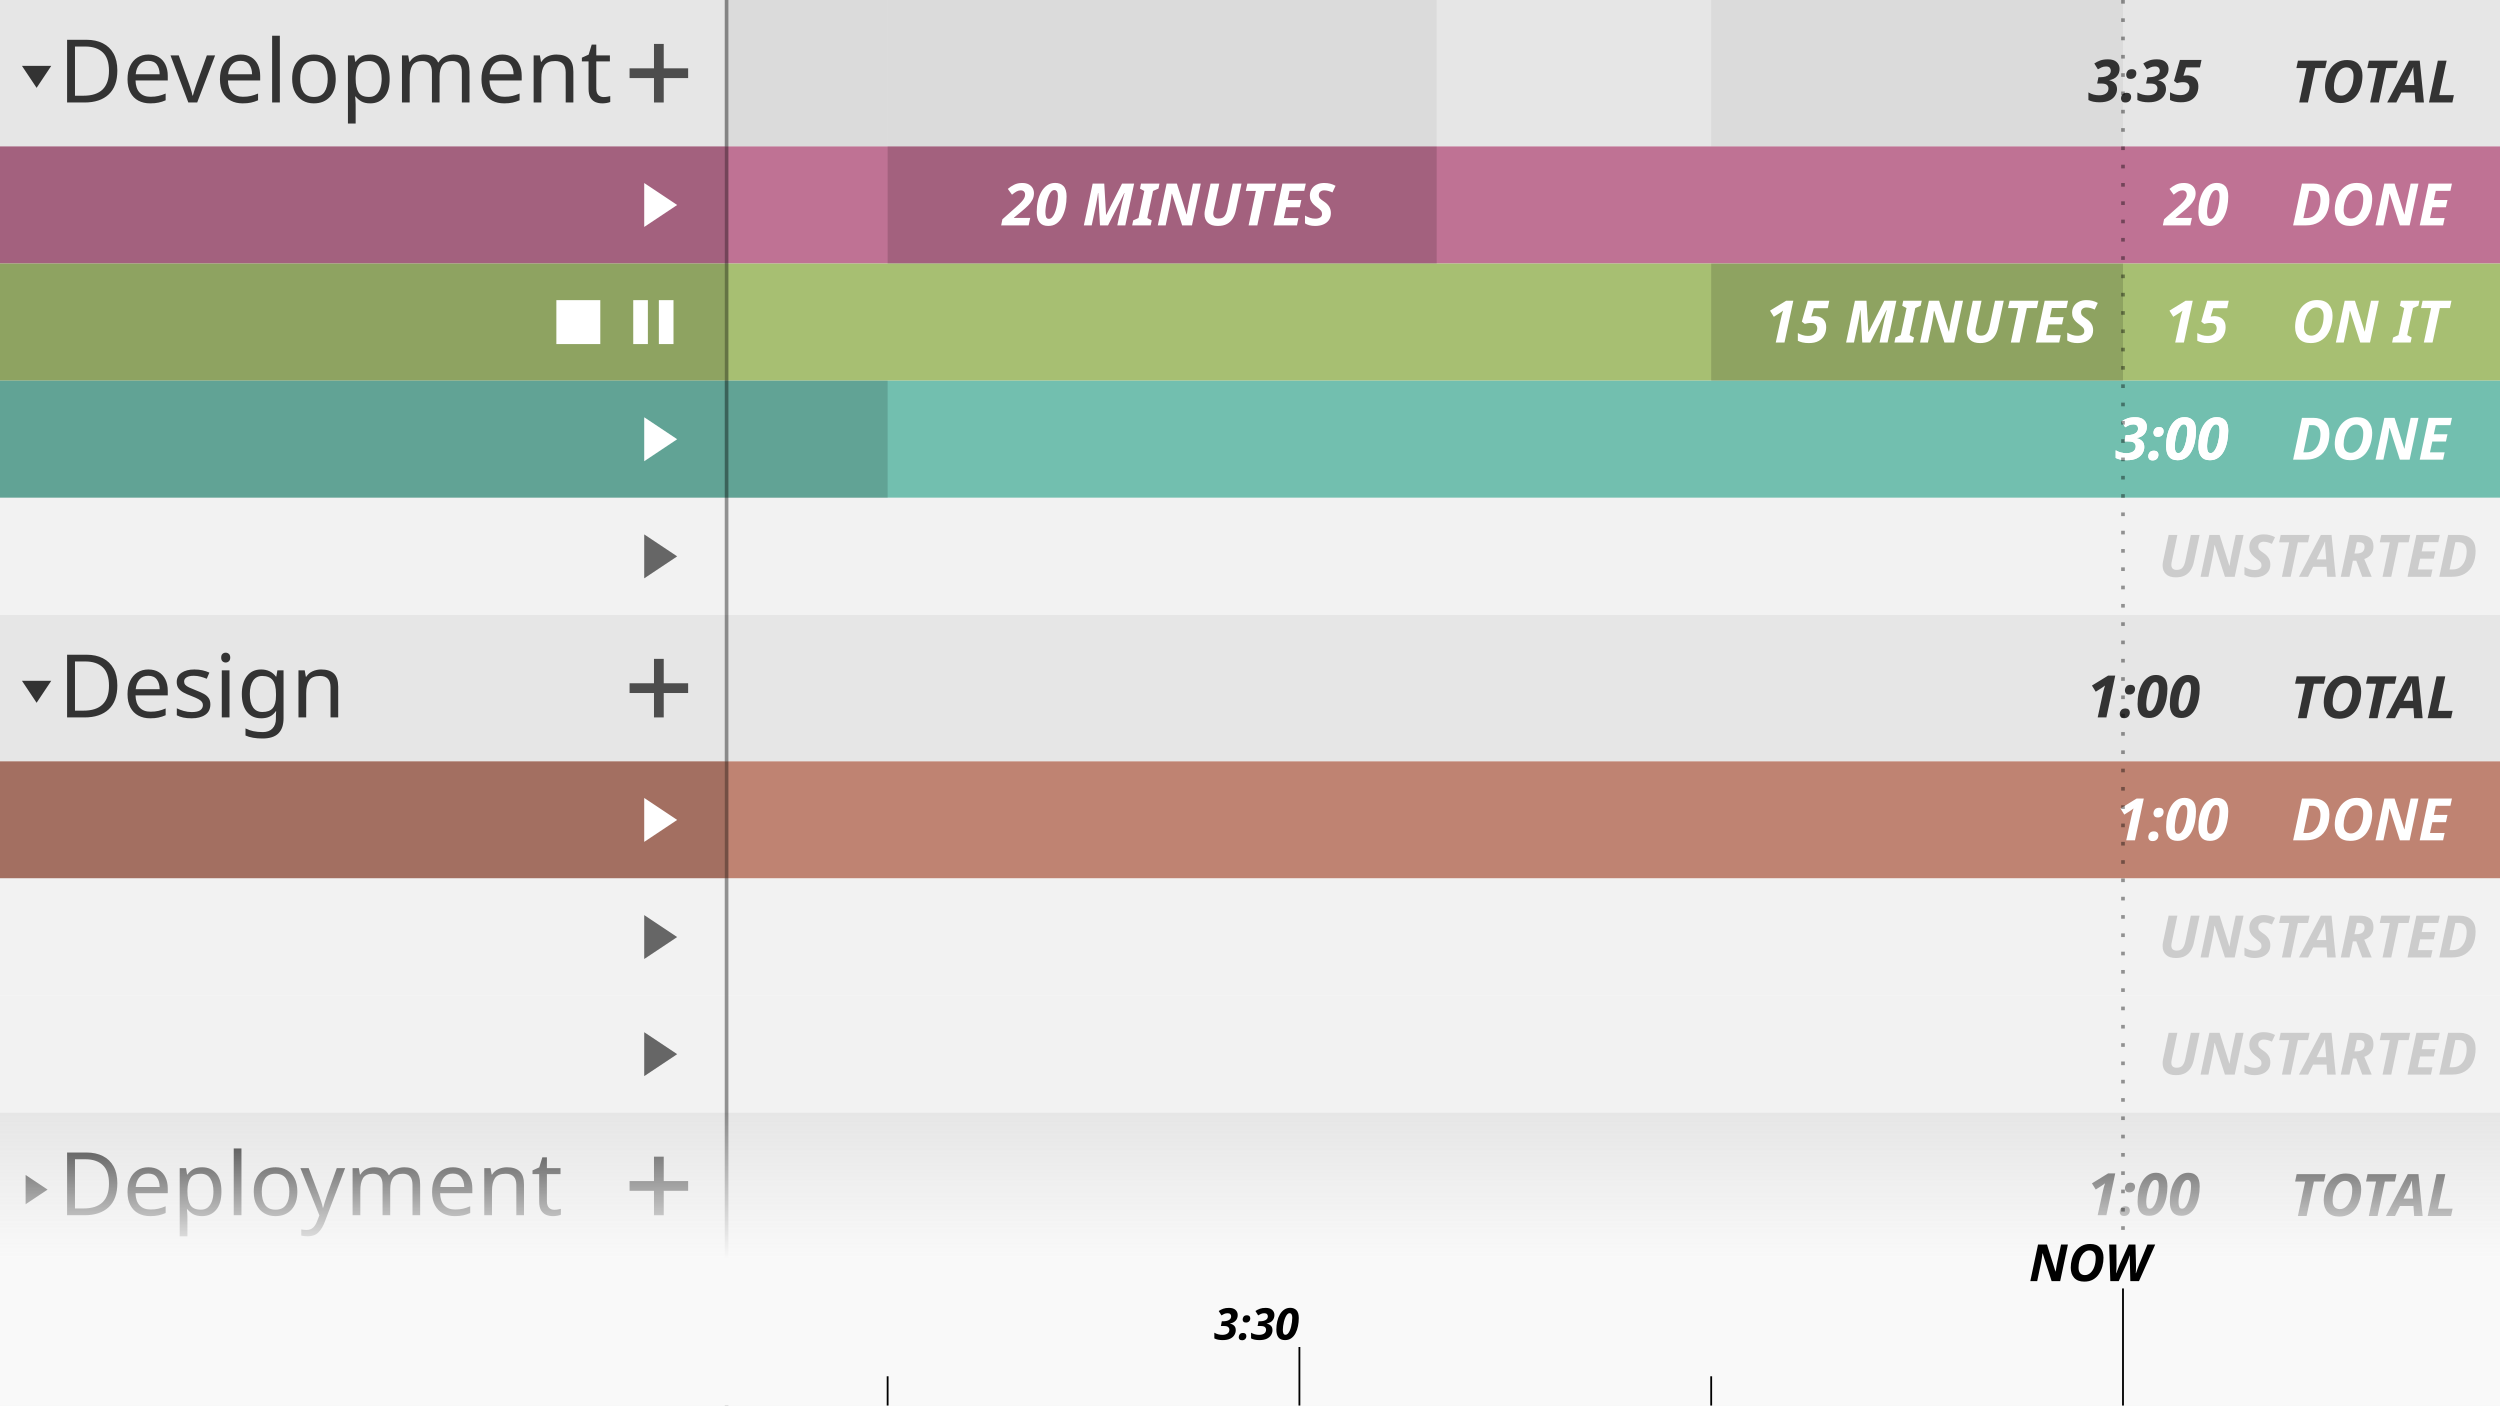
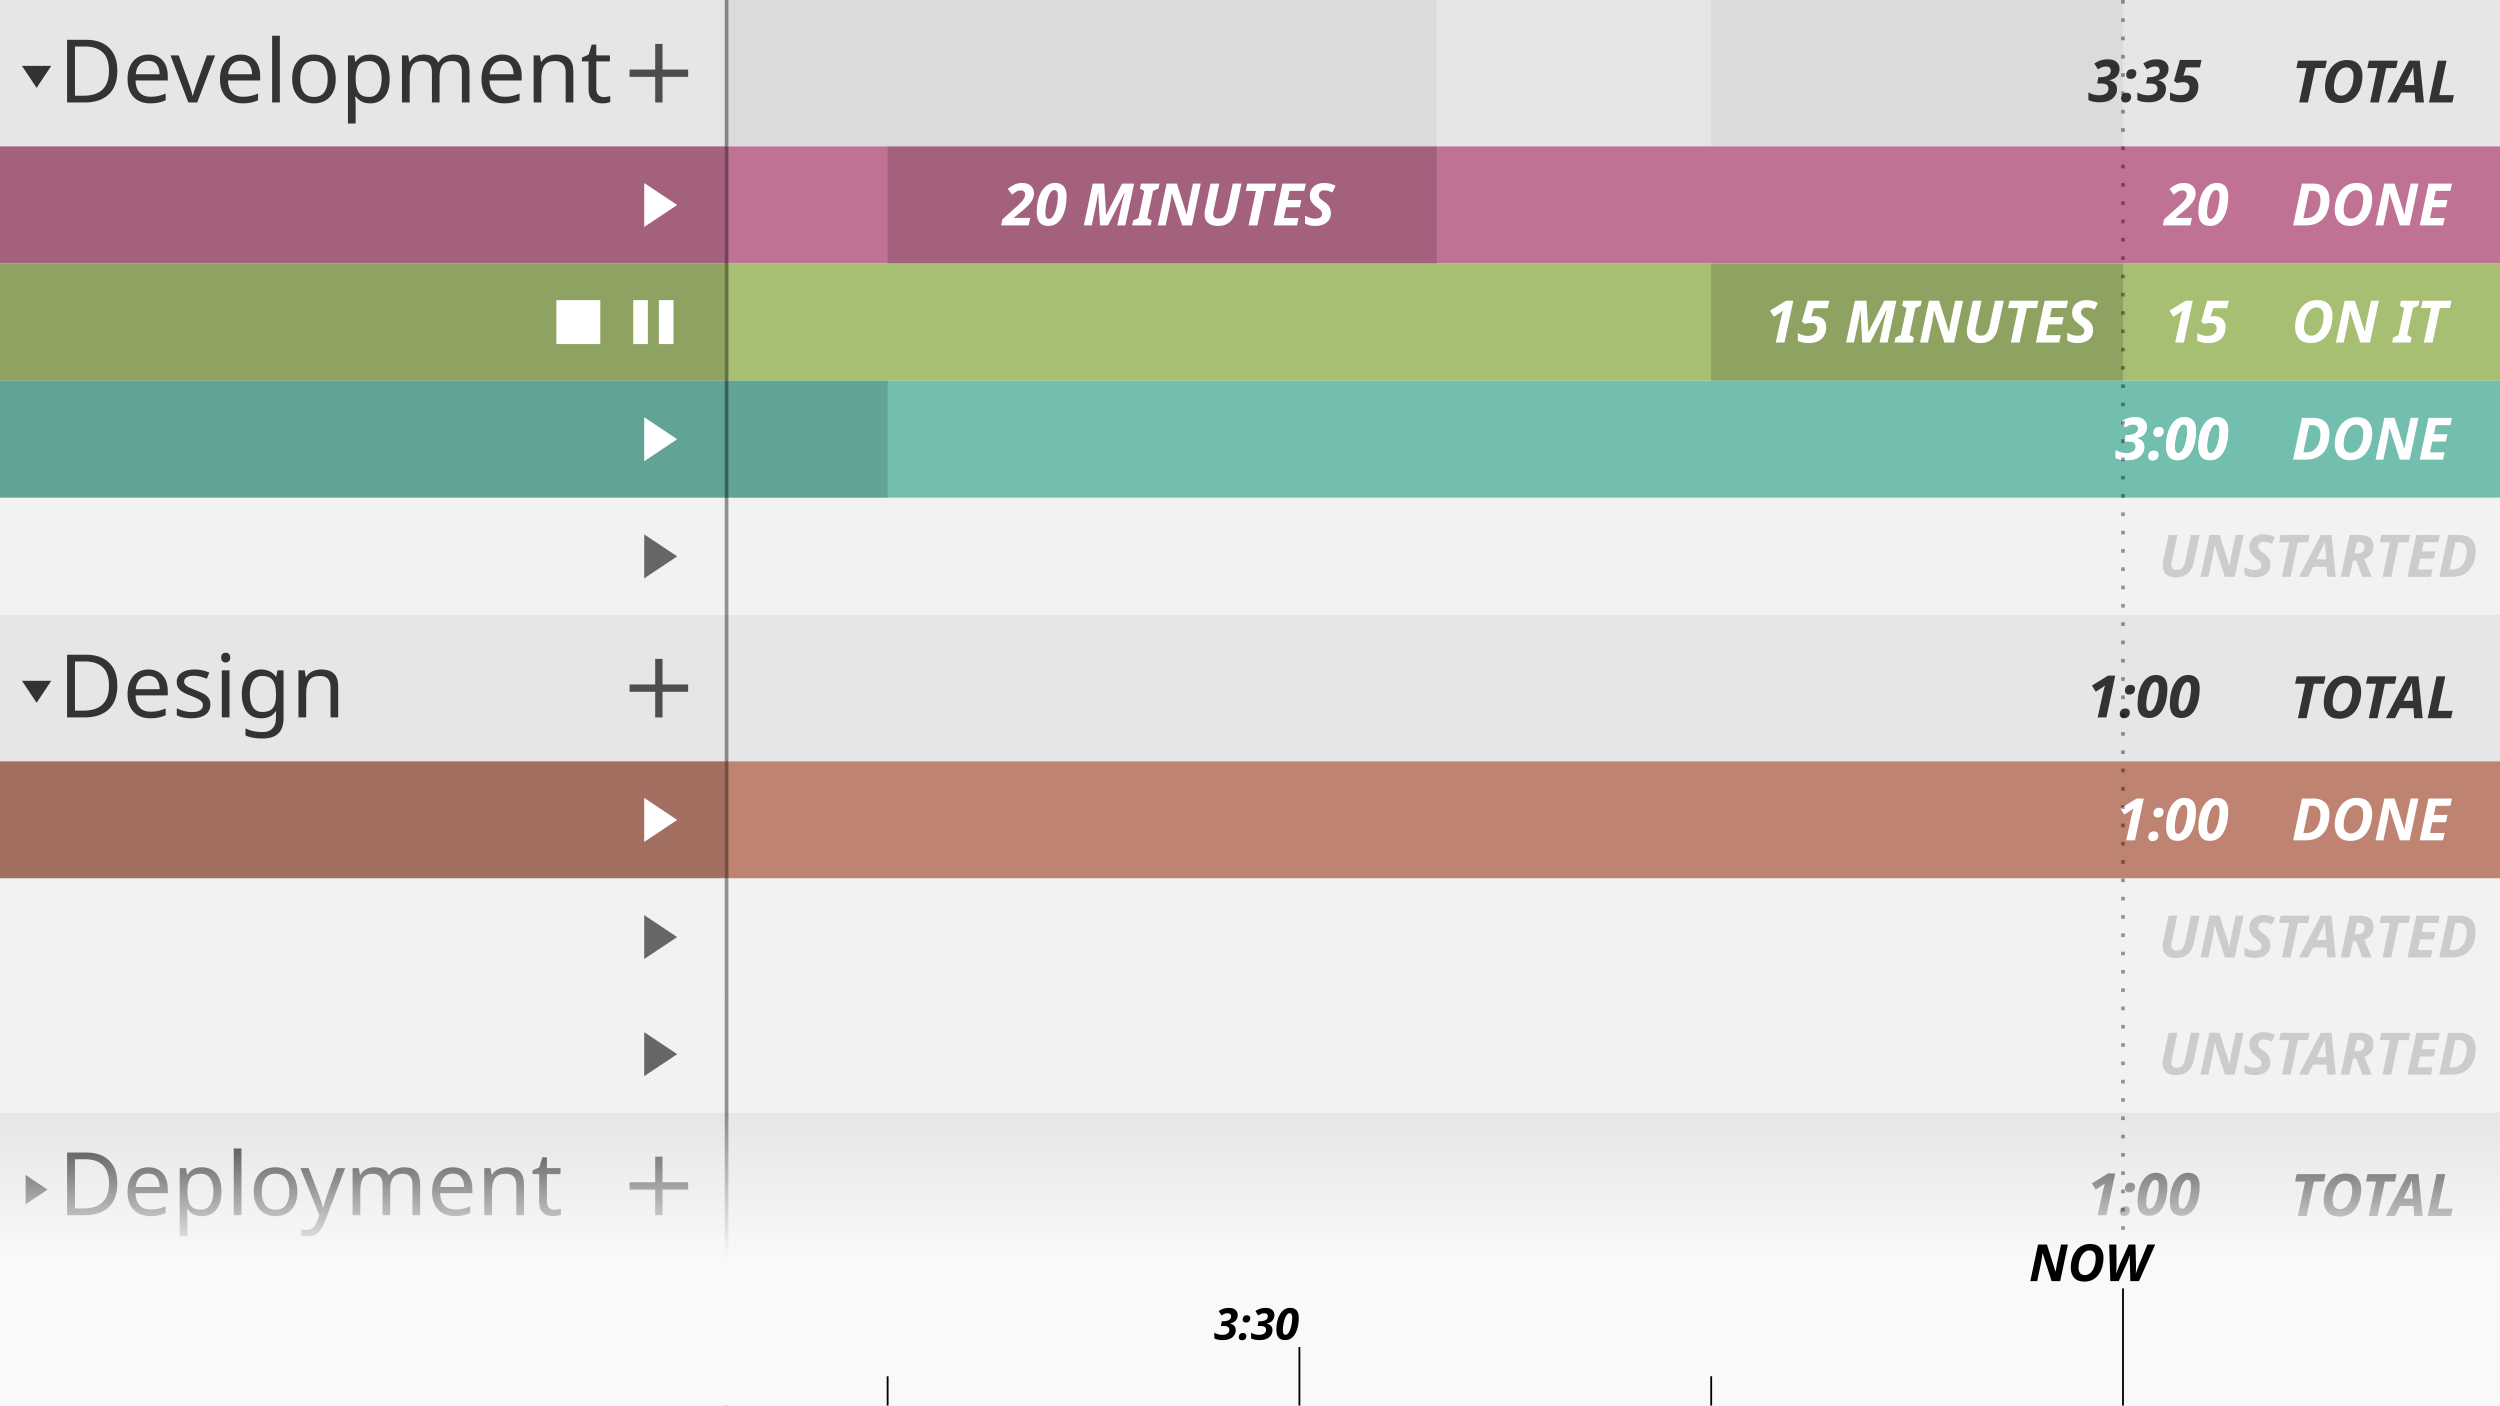
<svg xmlns="http://www.w3.org/2000/svg" xmlns:xlink="http://www.w3.org/1999/xlink" width="1366" height="768" id="svg2" version="1.1">
  <defs id="defs4">
    <linearGradient id="linearGradient4631">
      <stop style="stop-color:#f9f9f9;stop-opacity:1;" offset="0" id="stop4633" />
      <stop id="stop4639" offset="0.116" style="stop-color:#f9f9f9;stop-opacity:0;" />
      <stop style="stop-color:#f9f9f9;stop-opacity:0;" offset="1" id="stop4635" />
    </linearGradient>
    <linearGradient id="linearGradient4296">
      <stop style="stop-color:#000000;stop-opacity:0;" offset="0" id="stop4298" />
      <stop id="stop4306" offset="0.378" style="stop-color:#000000;stop-opacity:0.498;" />
      <stop style="stop-color:#000000;stop-opacity:1;" offset="1" id="stop4300" />
    </linearGradient>
    <linearGradient xlink:href="#linearGradient4631" id="linearGradient4637" x1="0" y1="972.362" x2="0" y2="284.362" gradientUnits="userSpaceOnUse" />
  </defs>
  <g id="layer1" transform="translate(0,-284.3622)">
    <rect y="556.362" x="0" height="64" width="400" id="rect3877" style="fill:#f2f2f2;fill-opacity:1;stroke:none" />
    <rect style="fill:#f9f9f9;fill-opacity:1;stroke:none" id="rect2987" width="1366" height="768" x="0" y="284.362" />
    <rect style="fill:#e6e6e6;fill-opacity:1;stroke:none" id="rect2989" width="1366" height="80" x="0" y="284.362" />
-     <g id="g3018">
-       <rect y="308.362" x="357.333" height="32" width="5.333" id="rect3010" style="fill:#4d4d4d;fill-opacity:1;stroke:none" />
-       <rect y="321.696" x="344" height="5.333" width="32" id="rect3012" style="fill:#4d4d4d;fill-opacity:1;stroke:none" />
+     <g id="g5688">
+       <rect y="308.362" x="358" height="32" width="4" id="rect3010" style="fill:#4d4d4d;fill-opacity:1;stroke:none" />
+       <rect y="322.362" x="344" height="4" width="32" id="rect3012" style="fill:#4d4d4d;fill-opacity:1;stroke:none" />
    </g>
    <text xml:space="preserve" style="font-size:64px;font-style:normal;font-variant:normal;font-weight:normal;font-stretch:normal;text-align:start;line-height:125%;letter-spacing:0px;word-spacing:0px;text-anchor:start;fill:#333333;fill-opacity:1;stroke:none;font-family:Cantarell;-inkscape-font-specification:Cantarell" x="32" y="340.362" id="text3014">
      <tspan id="tspan3016" x="32" y="340.362" style="font-size:48px;fill:#333333">Development</tspan>
    </text>
    <text xml:space="preserve" style="font-size:24px;font-style:normal;font-variant:normal;font-weight:normal;font-stretch:normal;text-align:start;line-height:125%;letter-spacing:0px;word-spacing:0px;text-anchor:start;fill:#000000;fill-opacity:1;stroke:none;font-family:Cantarell;-inkscape-font-specification:Cantarell" x="40.659" y="113.573" id="text3024" transform="translate(0,284.3622)">
      <tspan id="tspan3026" x="40.659" y="113.573" />
    </text>
    <flowRoot xml:space="preserve" id="flowRoot3028" style="fill:black;stroke:none;stroke-opacity:1;stroke-width:1px;stroke-linejoin:miter;stroke-linecap:butt;fill-opacity:1;font-family:Cantarell;font-style:normal;font-weight:normal;font-size:24px;line-height:125%;letter-spacing:0px;word-spacing:0px;-inkscape-font-specification:Cantarell;font-stretch:normal;font-variant:normal;text-anchor:end;text-align:end">
      <flowRegion id="flowRegion3030">
        <rect id="rect3032" width="335.876" height="62.933" x="48.083" y="89.177" />
      </flowRegion>
      <flowPara id="flowPara3034" />
    </flowRoot>
    <rect style="fill:#bf7294;fill-opacity:1;stroke:none" id="rect3907" width="1366" height="64" x="0" y="364.362" />
    <rect y="364.362" x="0" height="64" width="396" id="rect4127" style="opacity:0.15;fill:#000000;fill-opacity:1;stroke:none" />
    <flowRoot xml:space="preserve" id="flowRoot3036" style="font-size:24px;font-style:normal;font-variant:normal;font-weight:normal;font-stretch:normal;text-align:start;line-height:125%;letter-spacing:0px;word-spacing:0px;text-anchor:start;fill:#ffffff;fill-opacity:1;stroke:none;font-family:Cantarell;-inkscape-font-specification:Cantarell" transform="translate(0,286.6501)">
      <flowRegion id="flowRegion3038">
        <rect id="rect3040" width="280" height="64" x="40" y="88" style="text-align:start;text-anchor:start;fill:#ffffff" />
      </flowRegion>
      <flowPara id="flowPara3042" style="font-size:18px;fill:#ffffff">Create and document data and API structures</flowPara>
    </flowRoot>
    <rect y="428.362" x="0" height="64" width="1366" id="rect3903" style="fill:#a7bf72;fill-opacity:1;stroke:none" />
    <rect style="opacity:0.15;fill:#000000;fill-opacity:1;stroke:none" id="rect4131" width="396" height="64" x="0" y="428.362" />
    <flowRoot transform="translate(0,354.6501)" style="font-size:24px;font-style:normal;font-variant:normal;font-weight:normal;font-stretch:normal;text-align:start;line-height:125%;letter-spacing:0px;word-spacing:0px;text-anchor:start;fill:#ffffff;fill-opacity:1;stroke:none;font-family:Cantarell;-inkscape-font-specification:Cantarell" id="flowRoot3816" xml:space="preserve">
      <flowRegion id="flowRegion3818">
        <rect style="text-align:start;text-anchor:start;fill:#ffffff" y="88" x="40" height="64" width="280" id="rect3820" />
      </flowRegion>
      <flowPara id="flowPara3822" style="font-size:18px;fill:#ffffff">Set up major API routes</flowPara>
    </flowRoot>
    <rect style="fill:#72bfaf;fill-opacity:1;stroke:none" id="rect3899" width="1366" height="64" x="0" y="492.362" />
    <rect y="492.362" x="0" height="64" width="396" id="rect4286" style="opacity:0.15;fill:#000000;fill-opacity:1;stroke:none" />
    <flowRoot transform="translate(0,410.6501)" style="font-size:24px;font-style:normal;font-variant:normal;font-weight:normal;font-stretch:normal;text-align:start;line-height:125%;letter-spacing:0px;word-spacing:0px;text-anchor:start;fill:#ffffff;fill-opacity:1;stroke:none;font-family:Cantarell;-inkscape-font-specification:Cantarell" id="flowRoot3828" xml:space="preserve">
      <flowRegion id="flowRegion3830">
        <rect style="text-align:start;text-anchor:start;fill:#ffffff" y="88" x="40" height="64" width="280" id="rect3832" />
      </flowRegion>
      <flowPara id="flowPara3834" style="font-size:18px;fill:#ffffff">Build services to synchronize the data</flowPara>
    </flowRoot>
    <rect y="556.362" x="0" height="64" width="1366" id="rect3893" style="fill:#f2f2f2;fill-opacity:1;stroke:none" />
    <flowRoot xml:space="preserve" id="flowRoot3840" style="font-size:24px;font-style:normal;font-variant:normal;font-weight:normal;font-stretch:normal;text-align:start;line-height:125%;letter-spacing:0px;word-spacing:0px;text-anchor:start;fill:#000000;fill-opacity:1;stroke:none;font-family:Cantarell;-inkscape-font-specification:Cantarell" transform="translate(0,486.6501)">
      <flowRegion id="flowRegion3842">
        <rect id="rect3844" width="280" height="64" x="40" y="88" style="text-align:start;text-anchor:start" />
      </flowRegion>
      <flowPara id="flowPara3846" style="font-size:18px">Build services to format the data</flowPara>
    </flowRoot>
    <path style="fill:#666666;fill-opacity:1;stroke:none" d="m 352,576.362 0,24 18,-12 z" id="path3895" />
    <path id="path3901" d="m 352,512.362 0,24 18,-12 z" style="fill:#ffffff;fill-opacity:1;stroke:none" />
    <path id="path3909" d="m 352,384.362 0,24 18,-12 z" style="fill:#ffffff;fill-opacity:1;stroke:none" />
    <rect y="620.362" x="0" height="80" width="1366" id="rect3911" style="fill:#e6e6e6;fill-opacity:1;stroke:none" />
-     <g id="g3913" transform="translate(0,336)">
-       <rect style="fill:#4d4d4d;fill-opacity:1;stroke:none" id="rect3915" width="5.333" height="32" x="357.333" y="308.362" />
-       <rect style="fill:#4d4d4d;fill-opacity:1;stroke:none" id="rect3917" width="32" height="5.333" x="344" y="321.696" />
-     </g>
    <text id="text3919" y="676.362" x="32" style="font-size:64px;font-style:normal;font-variant:normal;font-weight:normal;font-stretch:normal;text-align:start;line-height:125%;letter-spacing:0px;word-spacing:0px;text-anchor:start;fill:#333333;fill-opacity:1;stroke:none;font-family:Cantarell;-inkscape-font-specification:Cantarell" xml:space="preserve">
      <tspan style="font-size:48px;fill:#333333" y="676.362" x="32" id="tspan3921">Design</tspan>
    </text>
    <rect style="fill:#bf8372;fill-opacity:1;stroke:none" id="rect3935" width="1366" height="64" x="0" y="700.362" />
    <rect style="opacity:0.15;fill:#000000;fill-opacity:1;stroke:none" id="rect4397" width="396" height="64" x="0" y="700.362" />
    <path id="path3945" d="m 352,720.362 0,24 18,-12 z" style="fill:#ffffff;fill-opacity:1;stroke:none" />
    <flowRoot transform="translate(0,622.6501)" style="font-size:24px;font-style:normal;font-variant:normal;font-weight:normal;font-stretch:normal;text-align:start;line-height:125%;letter-spacing:0px;word-spacing:0px;text-anchor:start;fill:#ffffff;fill-opacity:1;stroke:none;font-family:Cantarell;-inkscape-font-specification:Cantarell" id="flowRoot3937" xml:space="preserve">
      <flowRegion id="flowRegion3939">
        <rect style="text-align:start;text-anchor:start;fill:#ffffff" y="88" x="40" height="64" width="280" id="rect3941" />
      </flowRegion>
      <flowPara style="font-size:18px;fill:#ffffff" id="flowPara3943">Create first-run visual mockups of the project view</flowPara>
    </flowRoot>
    <rect style="fill:#f2f2f2;fill-opacity:1;stroke:none" id="rect4471" width="1366" height="64" x="0" y="764.362" />
    <path id="path3973" d="m 352,784.362 0,24 18,-12 z" style="fill:#666666;fill-opacity:1;stroke:none" />
    <flowRoot transform="translate(0,682.6501)" style="font-size:24px;font-style:normal;font-variant:normal;font-weight:normal;font-stretch:normal;text-align:start;line-height:125%;letter-spacing:0px;word-spacing:0px;text-anchor:start;fill:#000000;fill-opacity:1;stroke:none;font-family:Cantarell;-inkscape-font-specification:Cantarell" id="flowRoot3965" xml:space="preserve">
      <flowRegion id="flowRegion3967">
        <rect style="text-align:start;text-anchor:start" y="88" x="40" height="64" width="280" id="rect3969" />
      </flowRegion>
      <flowPara style="font-size:18px" id="flowPara3971">Finalize design for MVP, and implement with React</flowPara>
    </flowRoot>
    <rect y="828.362" x="0" height="64" width="1366" id="rect4473" style="fill:#f2f2f2;fill-opacity:1;stroke:none" />
    <path style="fill:#666666;fill-opacity:1;stroke:none" d="m 352,848.362 0,24 18,-12 z" id="path3987" />
    <flowRoot xml:space="preserve" id="flowRoot3979" style="font-size:24px;font-style:normal;font-variant:normal;font-weight:normal;font-stretch:normal;text-align:start;line-height:125%;letter-spacing:0px;word-spacing:0px;text-anchor:start;fill:#000000;fill-opacity:1;stroke:none;font-family:Cantarell;-inkscape-font-specification:Cantarell" transform="translate(0,746.6501)">
      <flowRegion id="flowRegion3981">
        <rect id="rect3983" width="280" height="64" x="40" y="88" style="text-align:start;text-anchor:start" />
      </flowRegion>
      <flowPara id="flowPara3985" style="font-size:18px">Ensure consistency after interactivity is added to the page</flowPara>
    </flowRoot>
    <text xml:space="preserve" style="font-size:24px;font-style:italic;font-variant:normal;font-weight:bold;font-stretch:normal;text-align:start;line-height:125%;letter-spacing:0px;word-spacing:0px;text-anchor:start;fill:#000000;fill-opacity:1;stroke:none;font-family:Interstate;-inkscape-font-specification:Interstate Bold Italic" x="400.125" y="350.75" id="text3079" transform="translate(0,284.3622)">
      <tspan id="tspan3081" x="400.125" y="350.75" />
    </text>
    <rect style="fill:#e6e6e6;fill-opacity:1;stroke:none" id="rect4607" width="1366" height="80" x="0" y="892.362" />
    <rect style="opacity:0.4;fill:#000000;fill-opacity:1;stroke:none" id="rect3900" width="2" height="768" x="396" y="284.362" />
    <g id="g4565">
      <rect y="364.362" x="485" height="64" width="300" id="rect3902" style="opacity:0.15;fill:#000000;fill-opacity:1;stroke:none" />
      <text id="text3904" y="407.514" x="547.797" style="font-size:20px;font-style:italic;font-variant:normal;font-weight:bold;font-stretch:normal;text-align:start;line-height:125%;letter-spacing:0px;word-spacing:0px;text-anchor:start;fill:#000000;fill-opacity:1;stroke:none;font-family:Interstate;-inkscape-font-specification:Interstate Bold Italic" xml:space="preserve">
        <tspan style="font-size:32px;fill:#ffffff" y="407.514" x="547.797" id="tspan3906">20 MINUTES</tspan>
      </text>
    </g>
    <g id="g4570">
      <rect style="opacity:0.15;fill:#000000;fill-opacity:1;stroke:none" id="rect4113" width="225" height="64" x="935" y="428.362" />
      <text xml:space="preserve" style="font-size:20px;font-style:italic;font-variant:normal;font-weight:bold;font-stretch:normal;text-align:start;line-height:125%;letter-spacing:0px;word-spacing:0px;text-anchor:start;fill:#000000;fill-opacity:1;stroke:none;font-family:Interstate;-inkscape-font-specification:Interstate Bold Italic" x="964.288" y="471.514" id="text4115">
        <tspan id="tspan4189" x="964.288" y="471.514" style="font-size:32px;fill:#ffffff">15 MINUTES</tspan>
      </text>
    </g>
    <rect style="fill:#ffffff;fill-opacity:1;stroke:none" id="rect4133" width="8" height="24" x="346" y="448.362" />
    <rect style="fill:#ffffff;fill-opacity:1;stroke:none" id="rect4135" width="8" height="24" x="360" y="448.362" />
    <rect style="fill:#ffffff;fill-opacity:1;stroke:none" id="rect4137" width="24" height="24" x="304" y="448.362" />
    <text xml:space="preserve" style="font-size:20px;font-style:italic;font-variant:normal;font-weight:bold;font-stretch:normal;text-align:start;line-height:125%;letter-spacing:0px;word-spacing:0px;text-anchor:start;fill:#000000;fill-opacity:1;stroke:none;font-family:Interstate;-inkscape-font-specification:Interstate Bold Italic" x="1269.25" y="135.5" id="text4240" transform="translate(0,284.3622)">
      <tspan id="tspan4242" x="1269.25" y="135.5" />
    </text>
    <text xml:space="preserve" style="font-size:20px;font-style:italic;font-variant:normal;font-weight:bold;font-stretch:normal;text-align:start;line-height:125%;letter-spacing:0px;word-spacing:0px;text-anchor:start;fill:#000000;fill-opacity:1;stroke:none;font-family:Interstate;-inkscape-font-specification:Interstate Bold Italic" x="1228.952" y="144.332" id="text4254" transform="translate(0,284.3622)">
      <tspan id="tspan4256" x="1228.952" y="144.332" />
    </text>
    <rect y="492.362" x="396" height="64" width="89" id="rect4290" style="opacity:0.15;fill:#000000;fill-opacity:1;stroke:none" />
    <text xml:space="preserve" style="font-size:20px;font-style:italic;font-variant:normal;font-weight:bold;font-stretch:normal;text-align:end;line-height:125%;letter-spacing:0px;word-spacing:0px;text-anchor:end;fill:#000000;fill-opacity:1;stroke:none;font-family:Interstate;-inkscape-font-specification:Interstate Bold Italic" x="1243.804" y="471.514" id="text4244">
      <tspan id="tspan4246" x="1243.804" y="471.514" style="font-size:32px;text-align:end;text-anchor:end;fill:#ffffff">15</tspan>
    </text>
    <text id="text4264" y="407.514" x="1243.804" style="font-size:20px;font-style:italic;font-variant:normal;font-weight:bold;font-stretch:normal;text-align:end;line-height:125%;letter-spacing:0px;word-spacing:0px;text-anchor:end;fill:#000000;fill-opacity:1;stroke:none;font-family:Interstate;-inkscape-font-specification:Interstate Bold Italic" xml:space="preserve">
      <tspan style="font-size:32px;text-align:end;text-anchor:end;fill:#ffffff" y="407.514" x="1243.804" id="tspan4272">20</tspan>
    </text>
    <text xml:space="preserve" style="font-size:32px;font-style:italic;font-variant:normal;font-weight:bold;font-stretch:normal;text-align:end;line-height:125%;letter-spacing:0px;word-spacing:0px;text-anchor:end;fill:#000000;fill-opacity:1;stroke:none;font-family:Interstate;-inkscape-font-specification:Interstate Bold Italic" x="1244.511" y="339.952" id="text4278">
      <tspan id="tspan4280" x="1244.511" y="339.952" style="font-size:32px;fill:#333333">3:35</tspan>
    </text>
    <text id="text4282" y="340.362" x="1243.804" style="font-size:32px;font-style:italic;font-variant:normal;font-weight:bold;font-stretch:normal;text-align:end;line-height:125%;letter-spacing:0px;word-spacing:0px;text-anchor:end;fill:#000000;fill-opacity:1;stroke:none;font-family:Interstate;-inkscape-font-specification:Interstate Bold Italic" xml:space="preserve">
      <tspan style="font-size:32px;text-align:start;text-anchor:start;fill:#333333" y="340.362" x="1243.804" id="tspan4284"> TOTAL</tspan>
    </text>
    <text id="text4320" y="535.514" x="1243.804" style="font-size:20px;font-style:italic;font-variant:normal;font-weight:bold;font-stretch:normal;text-align:end;line-height:125%;letter-spacing:0px;word-spacing:0px;text-anchor:end;fill:#000000;fill-opacity:1;stroke:none;font-family:Interstate;-inkscape-font-specification:Interstate Bold Italic" xml:space="preserve">
      <tspan style="font-size:32px;text-align:end;text-anchor:end;fill:#ffffff" y="535.514" x="1243.804" id="tspan4322">3:00</tspan>
    </text>
    <text xml:space="preserve" style="font-size:32px;font-style:italic;font-variant:normal;font-weight:bold;font-stretch:normal;text-align:start;line-height:125%;letter-spacing:0px;word-spacing:0px;text-anchor:start;fill:#cccccc;fill-opacity:1;stroke:none;font-family:Interstate;-inkscape-font-specification:Interstate Bold Italic" x="1179.454" y="599.514" id="text4393">
      <tspan id="tspan4395" x="1179.454" y="599.514" style="fill:#cccccc">UNSTARTED</tspan>
    </text>
    <text xml:space="preserve" style="font-size:20px;font-style:italic;font-variant:normal;font-weight:bold;font-stretch:normal;text-align:end;line-height:125%;letter-spacing:0px;word-spacing:0px;text-anchor:end;fill:#000000;fill-opacity:1;stroke:none;font-family:Interstate;-inkscape-font-specification:Interstate Bold Italic" x="1243.804" y="535.514" id="text4399">
      <tspan id="tspan4401" x="1243.804" y="535.514" style="font-size:32px;text-align:end;text-anchor:end;fill:#ffffff">3:00</tspan>
    </text>
    <text id="text4415" y="743.514" x="1243.804" style="font-size:20px;font-style:italic;font-variant:normal;font-weight:bold;font-stretch:normal;text-align:end;line-height:125%;letter-spacing:0px;word-spacing:0px;text-anchor:end;fill:#000000;fill-opacity:1;stroke:none;font-family:Interstate;-inkscape-font-specification:Interstate Bold Italic" xml:space="preserve">
      <tspan style="font-size:32px;text-align:end;text-anchor:end;fill:#ffffff" y="743.514" x="1243.804" id="tspan4417">1:00</tspan>
    </text>
    <text id="text4425" y="676.362" x="1243.804" style="font-size:32px;font-style:italic;font-variant:normal;font-weight:bold;font-stretch:normal;text-align:end;line-height:125%;letter-spacing:0px;word-spacing:0px;text-anchor:end;fill:#000000;fill-opacity:1;stroke:none;font-family:Interstate;-inkscape-font-specification:Interstate Bold Italic" xml:space="preserve">
      <tspan style="font-size:32px;fill:#333333" y="676.362" x="1243.804" id="tspan4427">1:00</tspan>
    </text>
    <text xml:space="preserve" style="font-size:32px;font-style:italic;font-variant:normal;font-weight:bold;font-stretch:normal;text-align:end;line-height:125%;letter-spacing:0px;word-spacing:0px;text-anchor:end;fill:#000000;fill-opacity:1;stroke:none;font-family:Interstate;-inkscape-font-specification:Interstate Bold Italic" x="1243.097" y="676.772" id="text4429">
      <tspan id="tspan4431" x="1243.097" y="676.772" style="font-size:32px;text-align:start;text-anchor:start;fill:#333333"> TOTAL</tspan>
    </text>
    <text id="text4449" y="807.514" x="1179.454" style="font-size:32px;font-style:italic;font-variant:normal;font-weight:bold;font-stretch:normal;text-align:start;line-height:125%;letter-spacing:0px;word-spacing:0px;text-anchor:start;fill:#cccccc;fill-opacity:1;stroke:none;font-family:Interstate;-inkscape-font-specification:Interstate Bold Italic" xml:space="preserve">
      <tspan style="fill:#cccccc" y="807.514" x="1179.454" id="tspan4451">UNSTARTED</tspan>
    </text>
    <text xml:space="preserve" style="font-size:32px;font-style:italic;font-variant:normal;font-weight:bold;font-stretch:normal;text-align:start;line-height:125%;letter-spacing:0px;word-spacing:0px;text-anchor:start;fill:#cccccc;fill-opacity:1;stroke:none;font-family:Interstate;-inkscape-font-specification:Interstate Bold Italic" x="1179.454" y="871.514" id="text4453">
      <tspan id="tspan4455" x="1179.454" y="871.514" style="fill:#cccccc">UNSTARTED</tspan>
    </text>
    <text id="text4504" y="743.514" x="1243.804" style="font-size:32px;font-style:italic;font-variant:normal;font-weight:bold;font-stretch:normal;text-align:end;line-height:125%;letter-spacing:0px;word-spacing:0px;text-anchor:end;fill:#000000;fill-opacity:1;stroke:none;font-family:Interstate;-inkscape-font-specification:Interstate Bold Italic" xml:space="preserve">
      <tspan style="font-size:32px;text-align:start;text-anchor:start;fill:#ffffff" y="743.514" x="1243.804" id="tspan4506"> DONE</tspan>
    </text>
    <text xml:space="preserve" style="font-size:32px;font-style:italic;font-variant:normal;font-weight:bold;font-stretch:normal;text-align:end;line-height:125%;letter-spacing:0px;word-spacing:0px;text-anchor:end;fill:#000000;fill-opacity:1;stroke:none;font-family:Interstate;-inkscape-font-specification:Interstate Bold Italic" x="1243.804" y="535.514" id="text4508">
      <tspan id="tspan4510" x="1243.804" y="535.514" style="font-size:32px;text-align:start;text-anchor:start;fill:#ffffff"> DONE</tspan>
    </text>
    <text id="text4512" y="471.514" x="1243.804" style="font-size:32px;font-style:italic;font-variant:normal;font-weight:bold;font-stretch:normal;text-align:end;line-height:125%;letter-spacing:0px;word-spacing:0px;text-anchor:end;fill:#000000;fill-opacity:1;stroke:none;font-family:Interstate;-inkscape-font-specification:Interstate Bold Italic" xml:space="preserve">
      <tspan style="font-size:32px;text-align:start;text-anchor:start;fill:#ffffff" y="471.514" x="1243.804" id="tspan4514"> ON IT</tspan>
    </text>
    <text xml:space="preserve" style="font-size:32px;font-style:italic;font-variant:normal;font-weight:bold;font-stretch:normal;text-align:end;line-height:125%;letter-spacing:0px;word-spacing:0px;text-anchor:end;fill:#000000;fill-opacity:1;stroke:none;font-family:Interstate;-inkscape-font-specification:Interstate Bold Italic" x="1243.804" y="407.514" id="text4516">
      <tspan id="tspan4518" x="1243.804" y="407.514" style="font-size:32px;text-align:start;text-anchor:start;fill:#ffffff"> DONE</tspan>
    </text>
    <rect style="opacity:0.05;fill:#000000;fill-opacity:1;stroke:none" id="rect4581" width="89" height="80" x="396" y="284.362" />
    <rect y="284.362" x="485" height="80" width="300" id="rect4585" style="opacity:0.05;fill:#000000;fill-opacity:1;stroke:none" />
    <rect style="opacity:0.05;fill:#000000;fill-opacity:1;stroke:none" id="rect4596" width="225" height="80" x="935" y="284.362" />
    <path style="fill:#333333;fill-opacity:1;stroke:none" d="m 28,320.362 -16,0 8,12 z" id="path4605" />
-     <g transform="translate(0,608)" id="g4609">
-       <rect y="308.362" x="357.333" height="32" width="5.333" id="rect4611" style="fill:#4d4d4d;fill-opacity:1;stroke:none" />
-       <rect y="321.696" x="344" height="5.333" width="32" id="rect4613" style="fill:#4d4d4d;fill-opacity:1;stroke:none" />
-     </g>
    <text xml:space="preserve" style="font-size:64px;font-style:normal;font-variant:normal;font-weight:normal;font-stretch:normal;text-align:start;line-height:125%;letter-spacing:0px;word-spacing:0px;text-anchor:start;fill:#333333;fill-opacity:1;stroke:none;font-family:Cantarell;-inkscape-font-specification:Cantarell" x="32" y="948.362" id="text4615">
      <tspan id="tspan4617" x="32" y="948.362" style="font-size:48px;fill:#333333">Deployment</tspan>
    </text>
    <text xml:space="preserve" style="font-size:32px;font-style:italic;font-variant:normal;font-weight:bold;font-stretch:normal;text-align:end;line-height:125%;letter-spacing:0px;word-spacing:0px;text-anchor:end;fill:#000000;fill-opacity:1;stroke:none;font-family:Interstate;-inkscape-font-specification:Interstate Bold Italic" x="1243.804" y="948.362" id="text4619">
      <tspan id="tspan4621" x="1243.804" y="948.362" style="font-size:32px;fill:#333333">1:00</tspan>
    </text>
    <text id="text4623" y="948.772" x="1243.097" style="font-size:32px;font-style:italic;font-variant:normal;font-weight:bold;font-stretch:normal;text-align:end;line-height:125%;letter-spacing:0px;word-spacing:0px;text-anchor:end;fill:#000000;fill-opacity:1;stroke:none;font-family:Interstate;-inkscape-font-specification:Interstate Bold Italic" xml:space="preserve">
      <tspan style="font-size:32px;text-align:start;text-anchor:start;fill:#333333" y="948.772" x="1243.097" id="tspan4625"> TOTAL</tspan>
    </text>
    <path id="path3450" d="m 28,656.362 -16,0 8,12 z" style="fill:#333333;fill-opacity:1;stroke:none" />
    <path style="fill:#333333;fill-opacity:1;stroke:none" d="m 14,926.362 0,16 12,-8 z" id="path3452" />
+     <g id="g5692" transform="translate(0,336)">
+       <rect style="fill:#4d4d4d;fill-opacity:1;stroke:none" id="rect5694" width="4" height="32" x="358" y="308.362" />
+       <rect style="fill:#4d4d4d;fill-opacity:1;stroke:none" id="rect5696" width="32" height="4" x="344" y="322.362" />
+     </g>
+     <g transform="translate(0,608)" id="g5698">
+       <rect y="308.362" x="358" height="32" width="4" id="rect5700" style="fill:#4d4d4d;fill-opacity:1;stroke:none" />
+       <rect y="322.362" x="344" height="4" width="32" id="rect5702" style="fill:#4d4d4d;fill-opacity:1;stroke:none" />
+     </g>
  </g>
  <g id="layer2">
    <rect transform="translate(0,-284.3622)" y="284.362" x="0" height="768" width="1366" id="rect4627" style="fill:url(#linearGradient4637);fill-opacity:1;stroke:none" />
  </g>
  <g id="layer3">
    <g transform="translate(0,-284.3622)" id="g3417">
      <path transform="translate(0,284.3622)" id="path4169" d="m 485,752 0,16" style="fill:none;stroke:#000000;stroke-width:1px;stroke-linecap:butt;stroke-linejoin:miter;stroke-opacity:1" />
      <path transform="translate(0,284.3622)" id="path4171" d="m 710,736 0,32" style="fill:none;stroke:#000000;stroke-width:1px;stroke-linecap:butt;stroke-linejoin:miter;stroke-opacity:1" />
      <path transform="translate(0,284.3622)" id="path4173" d="m 935,752 0,16" style="fill:none;stroke:#000000;stroke-width:1px;stroke-linecap:butt;stroke-linejoin:miter;stroke-opacity:1" />
      <path transform="translate(0,284.3622)" id="path4175" d="m 1160,704 0,64" style="fill:none;stroke:#000000;stroke-width:1px;stroke-linecap:butt;stroke-linejoin:miter;stroke-opacity:1" />
      <text id="text4209" y="1016.362" x="710" style="font-size:20px;font-style:italic;font-variant:normal;font-weight:bold;font-stretch:normal;text-align:center;line-height:125%;letter-spacing:0px;word-spacing:0px;text-anchor:middle;fill:#000000;fill-opacity:1;stroke:none;font-family:Interstate;-inkscape-font-specification:Interstate Bold Italic" xml:space="preserve">
        <tspan style="font-size:24px" y="1016.362" x="710" id="tspan4211">3:30</tspan>
        <tspan id="tspan4217" style="font-size:24px" y="1046.362" x="710" />
      </text>
      <text xml:space="preserve" style="font-size:20px;font-style:italic;font-variant:normal;font-weight:bold;font-stretch:normal;text-align:center;line-height:125%;letter-spacing:0px;word-spacing:0px;text-anchor:middle;fill:#000000;fill-opacity:1;stroke:none;font-family:Interstate;-inkscape-font-specification:Interstate Bold Italic" x="1160" y="984.362" id="text4213">
        <tspan id="tspan4215" x="1160" y="984.362" style="font-size:28px">NOW</tspan>
      </text>
    </g>
    <path transform="translate(0,-284.3622)" style="opacity:0.4;fill:none;stroke:#000000;stroke-width:2;stroke-linecap:butt;stroke-linejoin:miter;stroke-miterlimit:4;stroke-opacity:1;stroke-dasharray:2, 8;stroke-dashoffset:0;marker-start:none" d="m 1160,284.362 0,674" id="path3910" />
  </g>
</svg>
